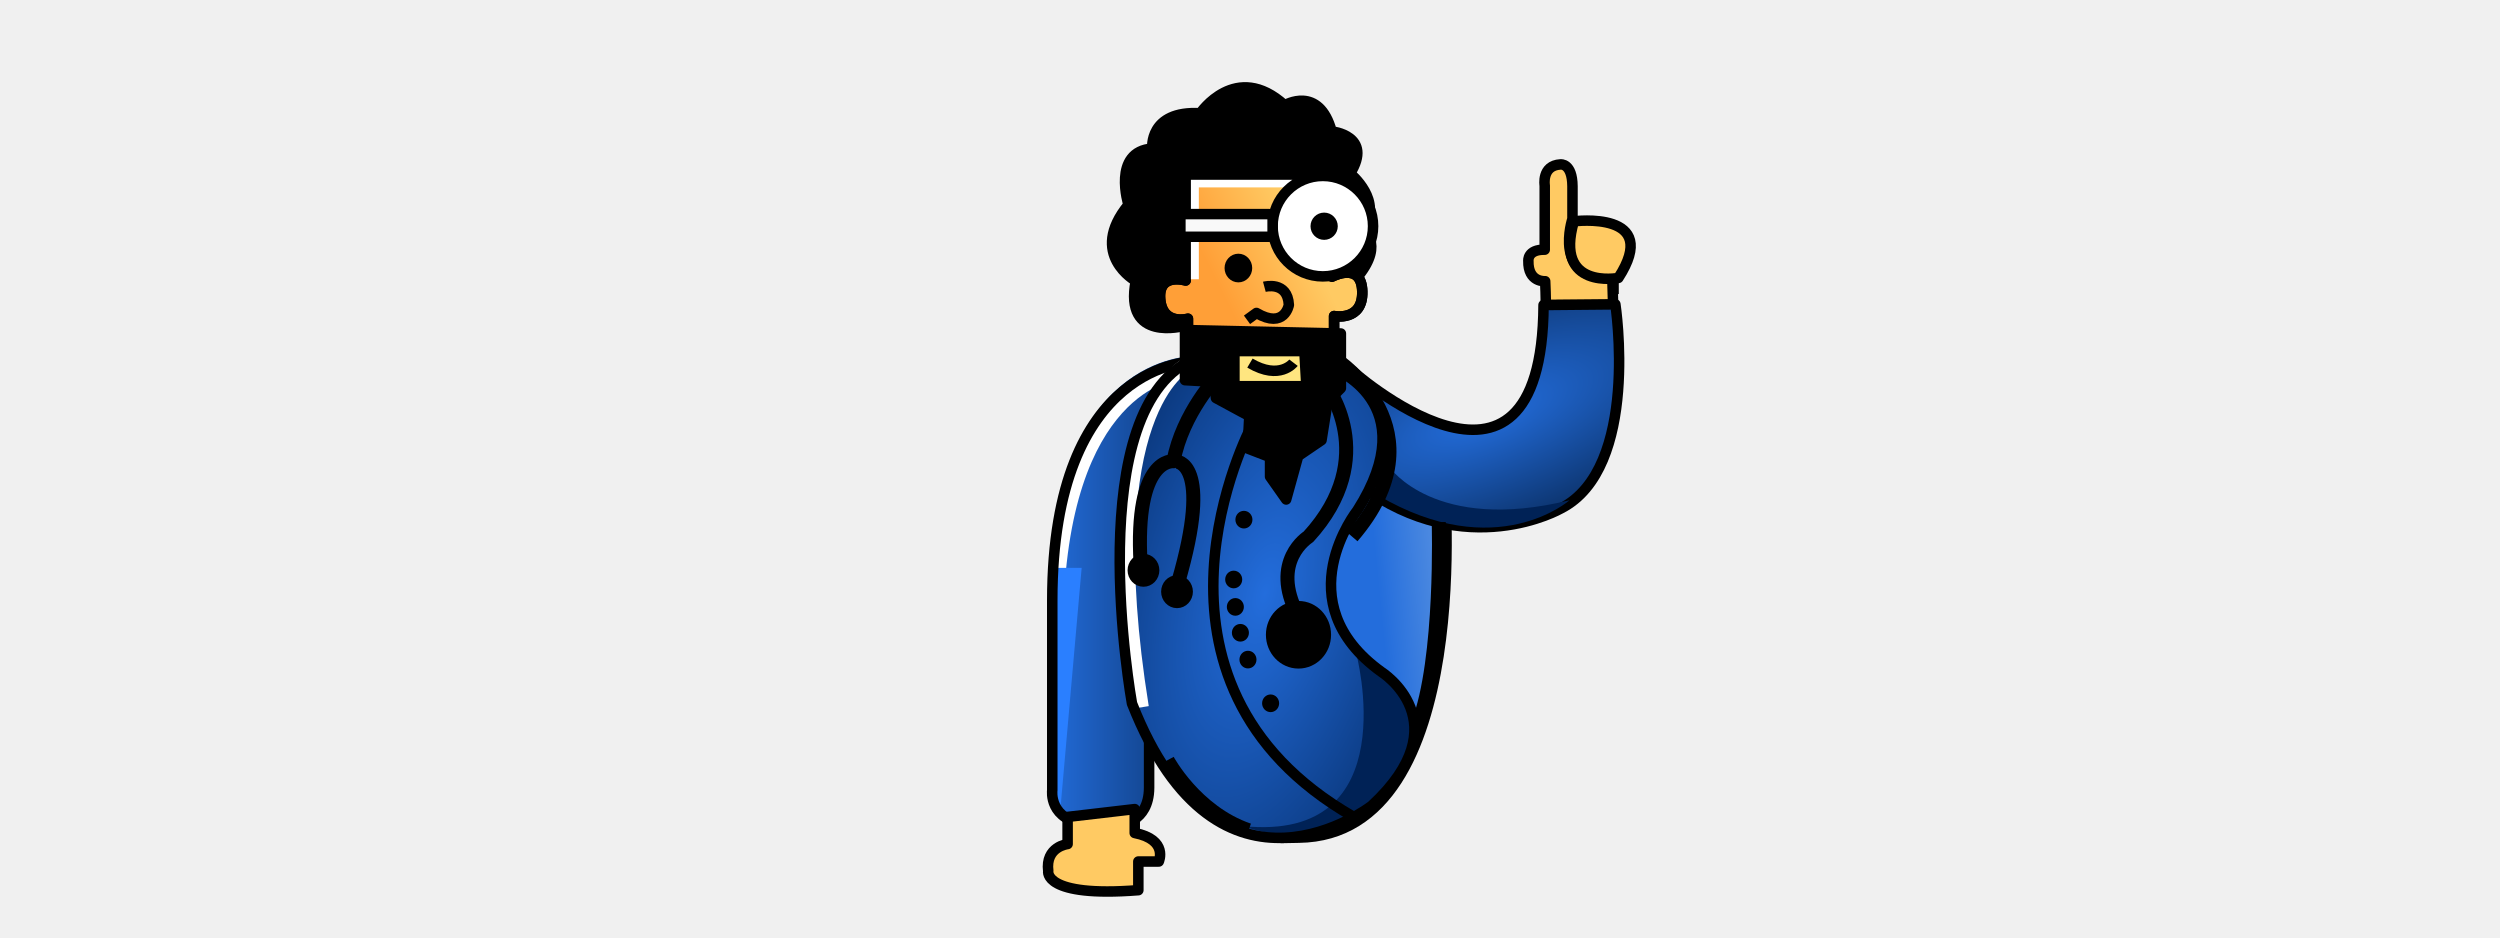
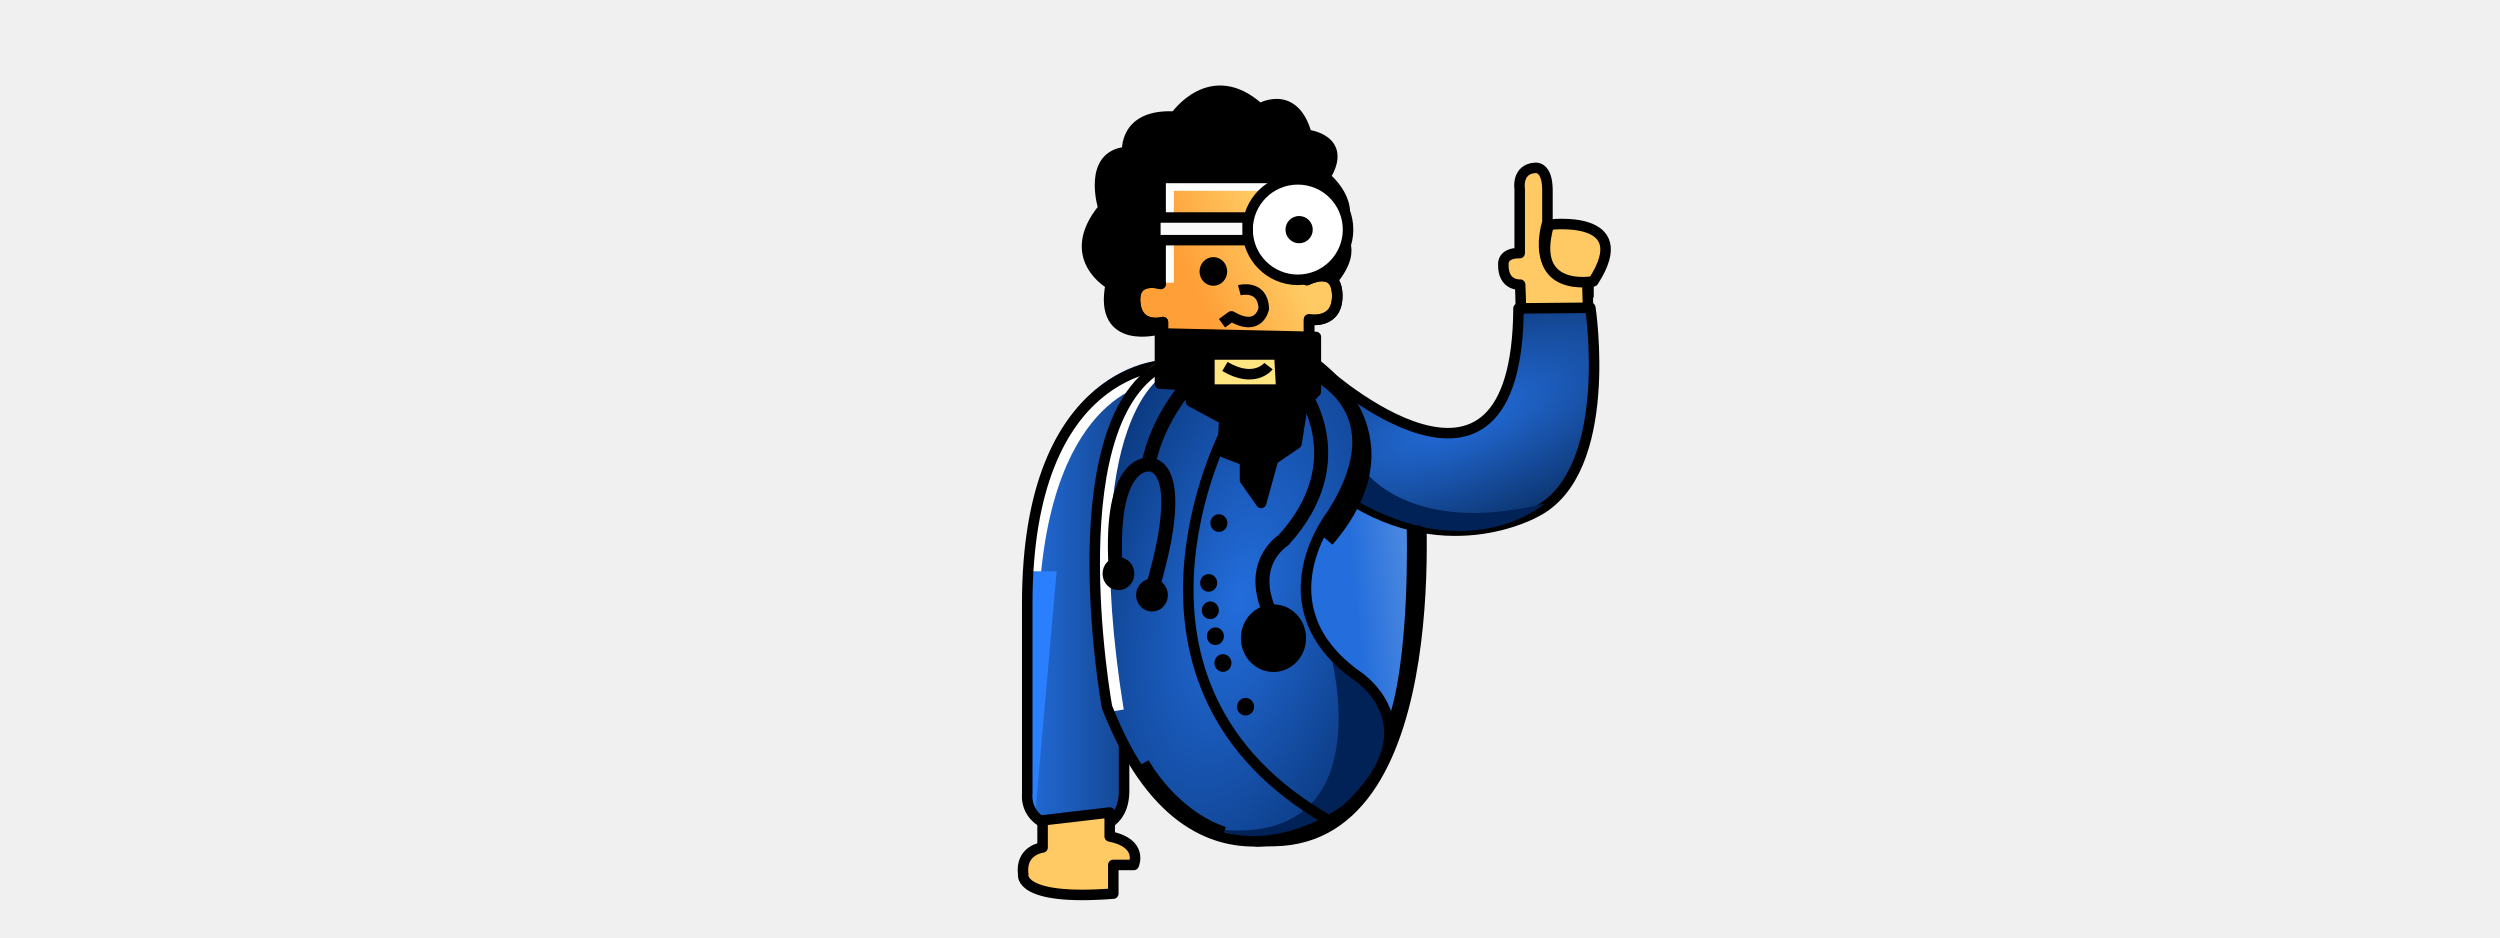
<svg xmlns="http://www.w3.org/2000/svg" xmlns:xlink="http://www.w3.org/1999/xlink" width="800" height="300" viewBox="0 0 211.667 79.375" version="1.1" id="svg1" xml:space="preserve">
  <defs id="defs1">
+     <linearGradient xlink:href="#linearGradient58" id="linearGradient60" x1="453.292" y1="209.399" x2="476.428" y2="207.093" gradientUnits="userSpaceOnUse" gradientTransform="matrix(0.263913,0,0,0.263913,-59.41012,40.06921)" />
    <linearGradient id="linearGradient58">
      <stop style="stop-color:#236ddc;stop-opacity:1;" offset="0" id="stop59" />
      <stop style="stop-color:#5690e1;stop-opacity:1;" offset="1" id="stop60" />
    </linearGradient>
+     <radialGradient xlink:href="#linearGradient53" id="radialGradient54" cx="485.042" cy="132.569" fx="485.042" fy="132.569" r="44.975" gradientTransform="matrix(0.5190403,-0.2041948,0.07632739,0.1940157,-193.2763,148.3785)" gradientUnits="userSpaceOnUse" />
+     <linearGradient id="linearGradient53">
+       <stop style="stop-color:#236ddc;stop-opacity:1;" offset="0" id="stop53" />
+       <stop style="stop-color:#0d3672;stop-opacity:1;" offset="1" id="stop54" />
+     </linearGradient>
+     <linearGradient xlink:href="#linearGradient51" id="linearGradient52" x1="424.688" y1="71.361" x2="397.03" y2="85.358" gradientUnits="userSpaceOnUse" gradientTransform="matrix(0.263913,0,0,0.263913,-59.41012,40.06921)" />
+     <linearGradient id="linearGradient51">
+       <stop style="stop-color:#ffca63;stop-opacity:1;" offset="0" id="stop51" />
+       <stop style="stop-color:#ff9f37;stop-opacity:1;" offset="1" id="stop52" />
+     </linearGradient>
+     <linearGradient xlink:href="#linearGradient53" id="linearGradient56" x1="343.067" y1="187.922" x2="391.804" y2="187.922" gradientUnits="userSpaceOnUse" gradientTransform="matrix(0.263913,0,0,0.263913,-59.13081,40.06921)" />
+     <radialGradient xlink:href="#linearGradient57" id="radialGradient58" cx="414.682" cy="189.634" fx="414.682" fy="189.634" r="48.943" gradientTransform="matrix(0.2280187,-0.860045,0.4103005,0.1087806,-122.3323,426.1331)" gradientUnits="userSpaceOnUse" />
    <linearGradient id="linearGradient57">
      <stop style="stop-color:#236ddc;stop-opacity:1;" offset="0" id="stop57" />
      <stop style="stop-color:#002256;stop-opacity:1;" offset="1" id="stop58" />
    </linearGradient>
-     <linearGradient id="linearGradient54">
-       <stop style="stop-color:#236ddc;stop-opacity:1;" offset="0" id="stop55" />
-       <stop style="stop-color:#0d3672;stop-opacity:1;" offset="1" id="stop56" />
-     </linearGradient>
-     <linearGradient id="linearGradient53">
-       <stop style="stop-color:#236ddc;stop-opacity:1;" offset="0" id="stop53" />
-       <stop style="stop-color:#0d3672;stop-opacity:1;" offset="1" id="stop54" />
-     </linearGradient>
-     <linearGradient id="linearGradient51">
-       <stop style="stop-color:#ffca63;stop-opacity:1;" offset="0" id="stop51" />
-       <stop style="stop-color:#ff9f37;stop-opacity:1;" offset="1" id="stop52" />
-     </linearGradient>
-     <linearGradient xlink:href="#linearGradient51" id="linearGradient52" x1="424.688" y1="71.361" x2="397.03" y2="85.358" gradientUnits="userSpaceOnUse" gradientTransform="matrix(0.263913,0,0,0.263913,-2.347095,0.2069966)" />
-     <radialGradient xlink:href="#linearGradient53" id="radialGradient54" cx="485.042" cy="132.569" fx="485.042" fy="132.569" r="44.975" gradientTransform="matrix(0.5190403,-0.2041948,0.07632739,0.1940157,-136.2132,108.5163)" gradientUnits="userSpaceOnUse" />
-     <linearGradient xlink:href="#linearGradient54" id="linearGradient56" x1="343.067" y1="187.922" x2="391.804" y2="187.922" gradientUnits="userSpaceOnUse" gradientTransform="matrix(0.263913,0,0,0.263913,-2.067784,0.2069966)" />
-     <radialGradient xlink:href="#linearGradient57" id="radialGradient58" cx="414.682" cy="189.634" fx="414.682" fy="189.634" r="48.943" gradientTransform="matrix(0.2280187,-0.860045,0.4103005,0.1087806,-65.26923,386.2709)" gradientUnits="userSpaceOnUse" />
-     <linearGradient xlink:href="#linearGradient58" id="linearGradient60" x1="453.292" y1="209.399" x2="476.428" y2="207.093" gradientUnits="userSpaceOnUse" gradientTransform="matrix(0.263913,0,0,0.263913,-2.347095,0.2069966)" />
  </defs>
  <g id="layer1">
-     <path style="opacity:1;fill:#ffca63;fill-opacity:1;stroke:#000000;stroke-width:0.89;stroke-linejoin:round;stroke-dasharray:none" d="m 130.86,24.713 -0.035,-0.903 c 0,0 -1.465,0.126 -1.423,-1.725 0,0 -0.106,-0.969 1.385,-0.945 v -5.429 c 0,0 -0.288,-1.694 1.329,-1.79 0,0 1.003,-0.148 1.02,1.848 v 2.756 c 0,0 -1.75,5.264 3.371,4.933 l 0.07,2.364 -5.692,0.011 z" id="path38" />
-     <path style="opacity:1;fill:url(#linearGradient60);stroke:#000000;stroke-width:0.89;stroke-linejoin:round;stroke-dasharray:none" d="m 122.263,40.302 c 0,0 2.84,30.42 -12.284,30.617 l -1.469,0.028 3.114,-31.438 10.027,-0.363 z" id="path29" />
-     <path style="opacity:1;fill:url(#radialGradient54);fill-opacity:1;stroke:#000000;stroke-width:0.89;stroke-linejoin:round;stroke-dasharray:none" d="m 114.237,31.186 c 0,0 16.329,14.717 16.45,-5.362 l 6.081,-0.058 c 0,0 2.129,13.88 -4.627,17.293 0,0 -8.003,4.613 -16.905,-1.925 z" id="path28" />
-     <path style="opacity:1;fill:#000000;stroke:#000000;stroke-width:0.89;stroke-linejoin:round;stroke-dasharray:none" d="m 100.247,27.592 c 0,0 -5.13,1.446 -4.085,-3.805 0,0 -4.074,-2.245 -0.619,-6.447 0,0 -1.422,-4.522 2.017,-4.764 0,0 -0.337,-3.243 4.062,-2.987 0,0 3.013,-4.446 7.146,-0.676 0,0 2.908,-1.746 3.98,2.209 0,0 3.562,0.351 1.565,3.566 0,0 2.941,2.381 1.01,4.72 0,0 1.932,1.135 -0.289,3.923" id="path26" />
-     <path style="opacity:1;fill:url(#linearGradient52);fill-opacity:1;stroke:#000000;stroke-width:0.89;stroke-linejoin:round;stroke-dasharray:none" d="m 112.76,14.777 h -12.375 v 8.973 c 0,0 -2.344,-0.703 -2.157,1.571 0.187,2.273 2.352,1.662 2.352,1.662 v 3.127 h 12.372 v -3.35 c 0,0 2.457,0.477 2.387,-2.09 -0.07,-2.566 -2.56,-1.245 -2.56,-1.245 z" id="path1" />
-     <path style="opacity:1;fill:none;fill-opacity:1;stroke:#ffffff;stroke-width:1.188;stroke-linejoin:round;stroke-dasharray:none;stroke-opacity:1" d="m 100.908,23.647 v -8.374 h 8.5" id="path62" />
-     <path style="fill:none;fill-opacity:1;stroke:#000000;stroke-width:0.89;stroke-linejoin:round;stroke-dasharray:none" d="m 112.76,14.777 h -12.375 v 8.973 c 0,0 -2.344,-0.703 -2.157,1.571 0.187,2.273 2.352,1.662 2.352,1.662 V 30.11 h 12.372 v -3.35 c 0,0 2.457,0.477 2.387,-2.09 -0.07,-2.566 -2.56,-1.245 -2.56,-1.245 z" id="path1-8" />
-     <ellipse style="fill:#000000;stroke:#000000;stroke-width:0.89;stroke-linejoin:round" id="path15-6" cx="104.85" cy="22.694" rx="0.725" ry="0.769" />
-     <circle style="fill:#ffffff;stroke:#000000;stroke-width:0.89;stroke-linejoin:round" id="path16-9" cx="112.001" cy="19.148" r="4.253" />
-     <circle style="fill:#000000;stroke:#000000;stroke-width:0.89;stroke-linejoin:round" id="path17-3" cx="112.111" cy="19.154" r="0.709" />
-     <rect style="fill:#f9f9f9;stroke:#000000;stroke-width:0.89;stroke-linejoin:round;stroke-dasharray:none" id="rect17-6" width="7.811" height="1.919" x="99.938" y="18.127" ry="0.298" />
-     <path style="opacity:1;fill:url(#linearGradient56);fill-opacity:1;stroke:none;stroke-width:0.89;stroke-linejoin:round;stroke-dasharray:none" d="m 100.89,30.166 c 0,0 -11.963,-0.062 -11.963,20.226 v 16.071 c 0,0 -0.362,2.574 3.049,2.912 1.455,0.144 2.671,0 2.671,0 0,0 2.458,-0.141 2.479,-3.111 V 40.997 c 0,0 -0.516,-8.245 3.763,-10.832 z" id="path4" />
-     <path style="opacity:1;fill:none;fill-opacity:1;stroke:#ffffff;stroke-width:1.188;stroke-linejoin:round;stroke-dasharray:none;stroke-opacity:1" d="m 99.534,31.584 c 0,0 -9.86,0.915 -10.116,21.205" id="path60" />
-     <path style="opacity:1;fill:#2a7fff;fill-opacity:1;stroke:none;stroke-width:1.188;stroke-linejoin:round;stroke-dasharray:none;stroke-opacity:1" d="m 88.754,48.078 h 2.826 l -1.807,20.493 -0.702,-1.668 z" id="path66" />
-     <path style="fill:none;fill-opacity:1;stroke:#000000;stroke-width:0.89;stroke-linejoin:round;stroke-dasharray:none" d="m 101.054,30.611 c 0,0 -11.962,-0.062 -11.962,20.226 V 66.907 c 0,0 -0.362,2.574 3.049,2.912 1.455,0.144 2.671,0 2.671,0 0,0 2.458,-0.141 2.479,-3.111 V 41.442 c 0,0 -0.516,-8.245 3.763,-10.832 z" id="path4-4" />
-     <path style="opacity:1;fill:url(#radialGradient58);fill-opacity:1;stroke:none;stroke-width:0.89;stroke-linejoin:round;stroke-dasharray:none" d="m 101.182,29.924 11.42,0.863 c 0,0 7.97,2.91 2.14,12.063 0,0 -6.186,7.756 2.031,13.678 0,0 6.815,4.266 -0.81,11.326 0,0 -12.938,10.137 -20.305,-8.652 0,0 -4.583,-25.388 5.524,-29.277 z" id="path27" />
-     <path style="opacity:1;fill:#002256;fill-opacity:1;stroke:none;stroke-width:1.188;stroke-linejoin:round;stroke-dasharray:none;stroke-opacity:1" d="m 114.808,55.237 c 0,0 4.369,16.136 -9.565,14.705 0,0 9.677,3.933 14.135,-6.026 0,0 2.47,-4.773 -4.57,-8.679 z" id="path67" />
-     <path style="opacity:1;fill:none;fill-opacity:1;stroke:#ffffff;stroke-width:1.188;stroke-linejoin:round;stroke-dasharray:none;stroke-opacity:1" d="m 100.356,30.955 c 0,0 -7.717,3.832 -3.682,28.924" id="path61" />
-     <path style="opacity:1;fill:none;stroke:#000000;stroke-width:0.89;stroke-linejoin:round;stroke-dasharray:none" d="m 136.612,23.607 v 1.293" id="path44" />
-     <path style="opacity:1;fill:none;stroke:#000000;stroke-width:0.89;stroke-linejoin:round;stroke-dasharray:none" d="m 107.049,24.282 c 0,0 1.972,-0.529 2.074,1.537 0,0 -0.359,2.076 -2.743,0.678 l -0.8,0.581" id="path46" />
-     <path style="opacity:1;fill:#ffca63;fill-opacity:1;stroke:#000000;stroke-width:0.89;stroke-linejoin:round;stroke-dasharray:none" d="m 90.391,69.166 v 2.296 c 0,0 -1.905,0.215 -1.639,2.292 0,0 -0.462,2.248 7.627,1.615 v -2.427 h 1.732 c 0,0 0.828,-1.845 -2.037,-2.415 v -2.024 z" id="path47" />
-     <path style="fill:none;fill-opacity:1;stroke:#000000;stroke-width:0.89;stroke-linejoin:round;stroke-dasharray:none" d="m 101.365,30.281 11.42,0.863 c 0,0 7.97,2.91 2.14,12.063 0,0 -6.186,7.756 2.031,13.678 0,0 6.815,4.266 -0.81,11.326 0,0 -12.938,10.137 -20.305,-8.652 0,0 -4.583,-25.388 5.524,-29.277 z" id="path27-4" />
-     <path style="opacity:1;fill:#000000;stroke:#000000;stroke-width:0.89;stroke-linejoin:round;stroke-dasharray:none" d="m 100.329,27.941 v 4.248 l 2.483,0.14 0.14,1.374 2.821,1.526 -0.14,2.744 1.898,0.732 v 1.646 l 1.365,1.938 1.018,-3.677 1.976,-1.345 0.52,-3.274 1.118,-1.129 v -4.628 z" id="path5" />
-     <path style="fill:#ffe680;stroke:#000000;stroke-width:0.89;stroke-linejoin:round" d="m 110.438,29.723 h -5.925 v 2.974 h 6.092 z" id="path11-9" />
-     <path style="fill:#ffe680;stroke:#000000;stroke-width:0.89;stroke-linejoin:round;stroke-dasharray:none" d="m 109.517,30.709 c 0,0 -1.158,1.526 -3.688,0.032" id="path19-2" />
-     <path style="opacity:1;fill:#ffca63;fill-opacity:1;stroke:#000000;stroke-width:0.89;stroke-linejoin:round;stroke-dasharray:none" d="m 133.254,18.739 c 0,0 7.495,-0.962 3.766,4.794 0,0 -5.456,1.036 -3.766,-4.794 z" id="path48" />
-     <ellipse style="fill:#000000;stroke:#000000;stroke-width:0.548;stroke-linejoin:round" id="path15-6-2" cx="105.318" cy="43.998" rx="0.447" ry="0.474" />
-     <ellipse style="fill:#000000;stroke:#000000;stroke-width:0.548;stroke-linejoin:round" id="path15-6-2-3" cx="104.453" cy="49.064" rx="0.447" ry="0.474" />
-     <ellipse style="fill:#000000;stroke:#000000;stroke-width:1.024;stroke-linejoin:round" id="path15-6-2-3-2" cx="96.814" cy="48.284" rx="0.834" ry="0.884" />
-     <ellipse style="fill:#000000;stroke:#000000;stroke-width:1.024;stroke-linejoin:round" id="path15-6-2-3-2-5" cx="99.654" cy="50.094" rx="0.834" ry="0.884" />
-     <ellipse style="fill:#000000;stroke:#000000;stroke-width:2.099;stroke-linejoin:round" id="path15-6-2-3-2-5-6" cx="109.939" cy="53.744" rx="1.709" ry="1.813" />
-     <ellipse style="fill:#000000;stroke:#000000;stroke-width:0.548;stroke-linejoin:round" id="path15-6-2-3-9" cx="104.593" cy="51.384" rx="0.447" ry="0.474" />
-     <ellipse style="fill:#000000;stroke:#000000;stroke-width:0.548;stroke-linejoin:round" id="path15-6-2-3-9-4" cx="105.021" cy="53.575" rx="0.447" ry="0.474" />
-     <ellipse style="fill:#000000;stroke:#000000;stroke-width:0.548;stroke-linejoin:round" id="path15-6-2-3-9-4-5" cx="105.661" cy="55.846" rx="0.447" ry="0.474" />
-     <ellipse style="fill:#000000;stroke:#000000;stroke-width:0.548;stroke-linejoin:round" id="path15-6-2-3-9-4-5-1" cx="107.579" cy="59.546" rx="0.447" ry="0.474" />
-     <path style="opacity:1;fill:none;fill-opacity:1;stroke:#000000;stroke-width:1.188;stroke-linejoin:round;stroke-dasharray:none" d="m 103.124,31.817 c 0,0 -3.005,3.124 -3.77,7.236 0,0 -3.315,-0.413 -2.783,8.704" id="path49" />
-     <path style="opacity:1;fill:none;fill-opacity:1;stroke:#000000;stroke-width:1.188;stroke-linejoin:round;stroke-dasharray:none" d="m 99.535,39.074 c 0,0 3.242,-0.141 0.198,10.284" id="path50" />
-     <path style="opacity:1;fill:none;fill-opacity:1;stroke:#000000;stroke-width:1.188;stroke-linejoin:round;stroke-dasharray:none" d="m 112.243,32.579 c 0,0 4.751,6.085 -1.468,12.874 0,0 -3.302,2.042 -0.887,6.622" id="path51" />
-     <path style="opacity:1;fill:#002256;fill-opacity:1;stroke:none;stroke-width:1.188;stroke-linejoin:round;stroke-dasharray:none;stroke-opacity:1" d="m 117.671,39.583 c 0,0 3.835,5.577 15.221,2.77 0,0 -6.202,5.476 -16.192,-0.404" id="path68" />
-     <path style="opacity:1;fill:none;fill-opacity:1;stroke:#000000;stroke-width:1.188;stroke-linejoin:round;stroke-dasharray:none;stroke-opacity:1" d="m 113.15,30.448 c 0,0 9.147,5.922 1.334,14.992" id="path63" />
-     <path style="opacity:1;fill:none;fill-opacity:1;stroke:#000000;stroke-width:1.188;stroke-linejoin:round;stroke-dasharray:none;stroke-opacity:1" d="m 121.812,44.214 c 0,0 0.361,11.624 -1.746,17.066" id="path64" />
-     <path style="opacity:1;fill:none;fill-opacity:1;stroke:#000000;stroke-width:1.188;stroke-linejoin:round;stroke-dasharray:none;stroke-opacity:1" d="m 98.848,64.36 c 0,0 2.353,4.395 6.871,5.937" id="path65" />
-     <path style="opacity:1;fill:none;stroke:#000000;stroke-width:0.89;stroke-linejoin:round;stroke-dasharray:none" d="m 105.936,36.117 c 0,0 -11.362,21.583 8.667,33.044" id="path45" />
+     <g id="g1" transform="translate(54.94409,-39.57356)">
+       <path style="fill:#ffca63;fill-opacity:1;stroke:#000000;stroke-width:0.89;stroke-linejoin:round;stroke-dasharray:none" d="m 73.797,64.576 -0.035,-0.903 c 0,0 -1.465,0.126 -1.423,-1.725 0,0 -0.106,-0.969 1.385,-0.945 v -5.429 c 0,0 -0.288,-1.694 1.329,-1.79 0,0 1.003,-0.148 1.02,1.848 v 2.756 c 0,0 -1.75,5.264 3.371,4.933 l 0.07,2.364 -5.692,0.011 z" id="path38" />
+       <path style="fill:url(#linearGradient60);stroke:#000000;stroke-width:0.89;stroke-linejoin:round;stroke-dasharray:none" d="m 65.2,80.164 c 0,0 2.84,30.42 -12.284,30.617 l -1.469,0.028 3.114,-31.438 10.027,-0.363 z" id="path29" />
+       <path style="fill:url(#radialGradient54);fill-opacity:1;stroke:#000000;stroke-width:0.89;stroke-linejoin:round;stroke-dasharray:none" d="m 57.174,71.049 c 0,0 16.329,14.717 16.45,-5.362 l 6.081,-0.058 c 0,0 2.129,13.88 -4.627,17.293 0,0 -8.003,4.613 -16.905,-1.925 z" id="path28" />
+       <path style="fill:#000000;stroke:#000000;stroke-width:0.89;stroke-linejoin:round;stroke-dasharray:none" d="m 43.184,67.454 c 0,0 -5.13,1.446 -4.085,-3.805 0,0 -4.074,-2.245 -0.619,-6.447 0,0 -1.422,-4.522 2.017,-4.764 0,0 -0.337,-3.243 4.062,-2.987 0,0 3.013,-4.446 7.146,-0.676 0,0 2.908,-1.746 3.98,2.209 0,0 3.562,0.351 1.565,3.566 0,0 2.941,2.381 1.01,4.72 0,0 1.932,1.135 -0.289,3.923" id="path26" />
+       <path style="fill:url(#linearGradient52);fill-opacity:1;stroke:#000000;stroke-width:0.89;stroke-linejoin:round;stroke-dasharray:none" d="m 55.697,54.639 h -12.375 v 8.973 c 0,0 -2.344,-0.703 -2.157,1.571 0.187,2.273 2.352,1.662 2.352,1.662 v 3.127 h 12.372 v -3.35 c 0,0 2.457,0.477 2.387,-2.09 -0.07,-2.566 -2.56,-1.245 -2.56,-1.245 z" id="path1-5" />
+       <path style="fill:none;fill-opacity:1;stroke:#ffffff;stroke-width:1.188;stroke-linejoin:round;stroke-dasharray:none;stroke-opacity:1" d="m 43.845,63.51 v -8.374 h 8.5" id="path62" />
+       <path style="fill:none;fill-opacity:1;stroke:#000000;stroke-width:0.89;stroke-linejoin:round;stroke-dasharray:none" d="m 55.697,54.639 h -12.375 v 8.973 c 0,0 -2.344,-0.703 -2.157,1.571 0.187,2.273 2.352,1.662 2.352,1.662 v 3.127 h 12.372 v -3.35 c 0,0 2.457,0.477 2.387,-2.09 -0.07,-2.566 -2.56,-1.245 -2.56,-1.245 z" id="path1-8" />
+       <ellipse style="fill:#000000;stroke:#000000;stroke-width:0.89;stroke-linejoin:round" id="path15-6" cx="47.787" cy="62.556" rx="0.725" ry="0.769" />
+       <circle style="fill:#ffffff;stroke:#000000;stroke-width:0.89;stroke-linejoin:round" id="path16-9" cx="54.938" cy="59.011" r="4.253" />
+       <circle style="fill:#000000;stroke:#000000;stroke-width:0.89;stroke-linejoin:round" id="path17-3" cx="55.048" cy="59.016" r="0.709" />
+       <rect style="fill:#f9f9f9;stroke:#000000;stroke-width:0.89;stroke-linejoin:round;stroke-dasharray:none" id="rect17-6" width="7.811" height="1.919" x="42.875" y="57.989" ry="0.298" />
+       <path style="fill:url(#linearGradient56);fill-opacity:1;stroke:none;stroke-width:0.89;stroke-linejoin:round;stroke-dasharray:none" d="m 43.826,70.028 c 0,0 -11.963,-0.062 -11.963,20.226 v 16.071 c 0,0 -0.362,2.574 3.049,2.912 1.455,0.144 2.671,0 2.671,0 0,0 2.458,-0.141 2.479,-3.111 V 80.859 c 0,0 -0.516,-8.245 3.763,-10.832 z" id="path4" />
+       <path style="fill:none;fill-opacity:1;stroke:#ffffff;stroke-width:1.188;stroke-linejoin:round;stroke-dasharray:none;stroke-opacity:1" d="m 42.471,71.446 c 0,0 -9.86,0.915 -10.116,21.205" id="path60" />
+       <path style="fill:#2a7fff;fill-opacity:1;stroke:none;stroke-width:1.188;stroke-linejoin:round;stroke-dasharray:none;stroke-opacity:1" d="M 31.691,87.941 H 34.516 l -1.807,20.493 -0.702,-1.668 z" id="path66" />
+       <path style="fill:none;fill-opacity:1;stroke:#000000;stroke-width:0.89;stroke-linejoin:round;stroke-dasharray:none" d="m 43.991,70.473 c 0,0 -11.962,-0.062 -11.962,20.226 v 16.071 c 0,0 -0.362,2.574 3.049,2.912 1.455,0.144 2.671,0 2.671,0 0,0 2.458,-0.141 2.479,-3.111 V 81.304 c 0,0 -0.516,-8.245 3.763,-10.832 z" id="path4-4" />
+       <path style="fill:url(#radialGradient58);fill-opacity:1;stroke:none;stroke-width:0.89;stroke-linejoin:round;stroke-dasharray:none" d="m 44.119,69.786 11.42,0.863 c 0,0 7.97,2.91 2.14,12.063 0,0 -6.186,7.756 2.031,13.678 0,0 6.815,4.266 -0.81,11.326 0,0 -12.938,10.137 -20.305,-8.652 0,0 -4.583,-25.388 5.524,-29.277 z" id="path27" />
+       <path style="fill:#002256;fill-opacity:1;stroke:none;stroke-width:1.188;stroke-linejoin:round;stroke-dasharray:none;stroke-opacity:1" d="m 57.745,95.099 c 0,0 4.369,16.136 -9.565,14.705 0,0 9.677,3.933 14.135,-6.026 0,0 2.47,-4.773 -4.57,-8.679 z" id="path67" />
+       <path style="fill:none;fill-opacity:1;stroke:#ffffff;stroke-width:1.188;stroke-linejoin:round;stroke-dasharray:none;stroke-opacity:1" d="m 43.293,70.818 c 0,0 -7.717,3.832 -3.682,28.924" id="path61" />
+       <path style="fill:none;stroke:#000000;stroke-width:0.89;stroke-linejoin:round;stroke-dasharray:none" d="m 79.549,63.47 v 1.293" id="path44" />
+       <path style="fill:none;stroke:#000000;stroke-width:0.89;stroke-linejoin:round;stroke-dasharray:none" d="m 49.986,64.144 c 0,0 1.972,-0.529 2.074,1.537 0,0 -0.359,2.076 -2.743,0.678 l -0.8,0.581" id="path46" />
+       <path style="fill:#ffca63;fill-opacity:1;stroke:#000000;stroke-width:0.89;stroke-linejoin:round;stroke-dasharray:none" d="m 33.328,109.029 v 2.296 c 0,0 -1.905,0.215 -1.639,2.292 0,0 -0.462,2.248 7.627,1.615 v -2.427 h 1.732 c 0,0 0.828,-1.845 -2.037,-2.415 v -2.024 z" id="path47" />
+       <path style="fill:none;fill-opacity:1;stroke:#000000;stroke-width:0.89;stroke-linejoin:round;stroke-dasharray:none" d="m 44.302,70.144 11.42,0.863 c 0,0 7.97,2.91 2.14,12.063 0,0 -6.186,7.756 2.031,13.678 0,0 6.815,4.266 -0.81,11.326 0,0 -12.938,10.137 -20.305,-8.652 0,0 -4.583,-25.388 5.524,-29.277 z" id="path27-4" />
+       <path style="fill:#000000;stroke:#000000;stroke-width:0.89;stroke-linejoin:round;stroke-dasharray:none" d="m 43.266,67.804 v 4.248 l 2.483,0.14 0.14,1.374 2.821,1.526 -0.14,2.744 1.898,0.732 v 1.646 l 1.365,1.938 1.018,-3.677 1.976,-1.345 0.52,-3.274 1.118,-1.129 v -4.628 z" id="path5" />
+       <path style="fill:#ffe680;stroke:#000000;stroke-width:0.89;stroke-linejoin:round" d="m 53.375,69.585 h -5.925 v 2.974 h 6.092 z" id="path11-9" />
+       <path style="fill:#ffe680;stroke:#000000;stroke-width:0.89;stroke-linejoin:round;stroke-dasharray:none" d="m 52.454,70.571 c 0,0 -1.158,1.526 -3.688,0.032" id="path19-2" />
+       <path style="fill:#ffca63;fill-opacity:1;stroke:#000000;stroke-width:0.89;stroke-linejoin:round;stroke-dasharray:none" d="m 76.191,58.601 c 0,0 7.495,-0.962 3.766,4.794 0,0 -5.456,1.036 -3.766,-4.794 z" id="path48" />
+       <ellipse style="fill:#000000;stroke:#000000;stroke-width:0.548;stroke-linejoin:round" id="path15-6-2" cx="48.255" cy="83.86" rx="0.447" ry="0.474" />
+       <ellipse style="fill:#000000;stroke:#000000;stroke-width:0.548;stroke-linejoin:round" id="path15-6-2-3" cx="47.39" cy="88.926" rx="0.447" ry="0.474" />
+       <ellipse style="fill:#000000;stroke:#000000;stroke-width:1.024;stroke-linejoin:round" id="path15-6-2-3-2" cx="39.751" cy="88.146" rx="0.834" ry="0.884" />
+       <ellipse style="fill:#000000;stroke:#000000;stroke-width:1.024;stroke-linejoin:round" id="path15-6-2-3-2-5" cx="42.591" cy="89.956" rx="0.834" ry="0.884" />
+       <ellipse style="fill:#000000;stroke:#000000;stroke-width:2.099;stroke-linejoin:round" id="path15-6-2-3-2-5-6" cx="52.876" cy="93.606" rx="1.709" ry="1.813" />
+       <ellipse style="fill:#000000;stroke:#000000;stroke-width:0.548;stroke-linejoin:round" id="path15-6-2-3-9" cx="47.53" cy="91.246" rx="0.447" ry="0.474" />
+       <ellipse style="fill:#000000;stroke:#000000;stroke-width:0.548;stroke-linejoin:round" id="path15-6-2-3-9-4" cx="47.958" cy="93.438" rx="0.447" ry="0.474" />
+       <ellipse style="fill:#000000;stroke:#000000;stroke-width:0.548;stroke-linejoin:round" id="path15-6-2-3-9-4-5" cx="48.598" cy="95.708" rx="0.447" ry="0.474" />
+       <ellipse style="fill:#000000;stroke:#000000;stroke-width:0.548;stroke-linejoin:round" id="path15-6-2-3-9-4-5-1" cx="50.516" cy="99.408" rx="0.447" ry="0.474" />
+       <path style="fill:none;fill-opacity:1;stroke:#000000;stroke-width:1.188;stroke-linejoin:round;stroke-dasharray:none" d="m 46.061,71.679 c 0,0 -3.005,3.124 -3.77,7.236 0,0 -3.315,-0.413 -2.783,8.704" id="path49" />
+       <path style="fill:none;fill-opacity:1;stroke:#000000;stroke-width:1.188;stroke-linejoin:round;stroke-dasharray:none" d="m 42.471,78.936 c 0,0 3.242,-0.141 0.198,10.284" id="path50" />
+       <path style="fill:none;fill-opacity:1;stroke:#000000;stroke-width:1.188;stroke-linejoin:round;stroke-dasharray:none" d="m 55.18,72.442 c 0,0 4.751,6.085 -1.468,12.874 0,0 -3.302,2.042 -0.887,6.622" id="path51" />
+       <path style="fill:#002256;fill-opacity:1;stroke:none;stroke-width:1.188;stroke-linejoin:round;stroke-dasharray:none;stroke-opacity:1" d="m 60.608,79.446 c 0,0 3.835,5.577 15.221,2.77 0,0 -6.202,5.476 -16.192,-0.404" id="path68" />
+       <path style="fill:none;fill-opacity:1;stroke:#000000;stroke-width:1.188;stroke-linejoin:round;stroke-dasharray:none;stroke-opacity:1" d="m 56.087,70.31 c 0,0 9.147,5.922 1.334,14.992" id="path63" />
+       <path style="fill:none;fill-opacity:1;stroke:#000000;stroke-width:1.188;stroke-linejoin:round;stroke-dasharray:none;stroke-opacity:1" d="m 64.749,84.076 c 0,0 0.361,11.624 -1.746,17.066" id="path64" />
+       <path style="fill:none;fill-opacity:1;stroke:#000000;stroke-width:1.188;stroke-linejoin:round;stroke-dasharray:none;stroke-opacity:1" d="m 41.785,104.223 c 0,0 2.353,4.395 6.871,5.937" id="path65" />
+       <path style="fill:none;stroke:#000000;stroke-width:0.89;stroke-linejoin:round;stroke-dasharray:none" d="m 48.873,75.979 c 0,0 -11.362,21.583 8.667,33.044" id="path45" />
+     </g>
  </g>
</svg>
